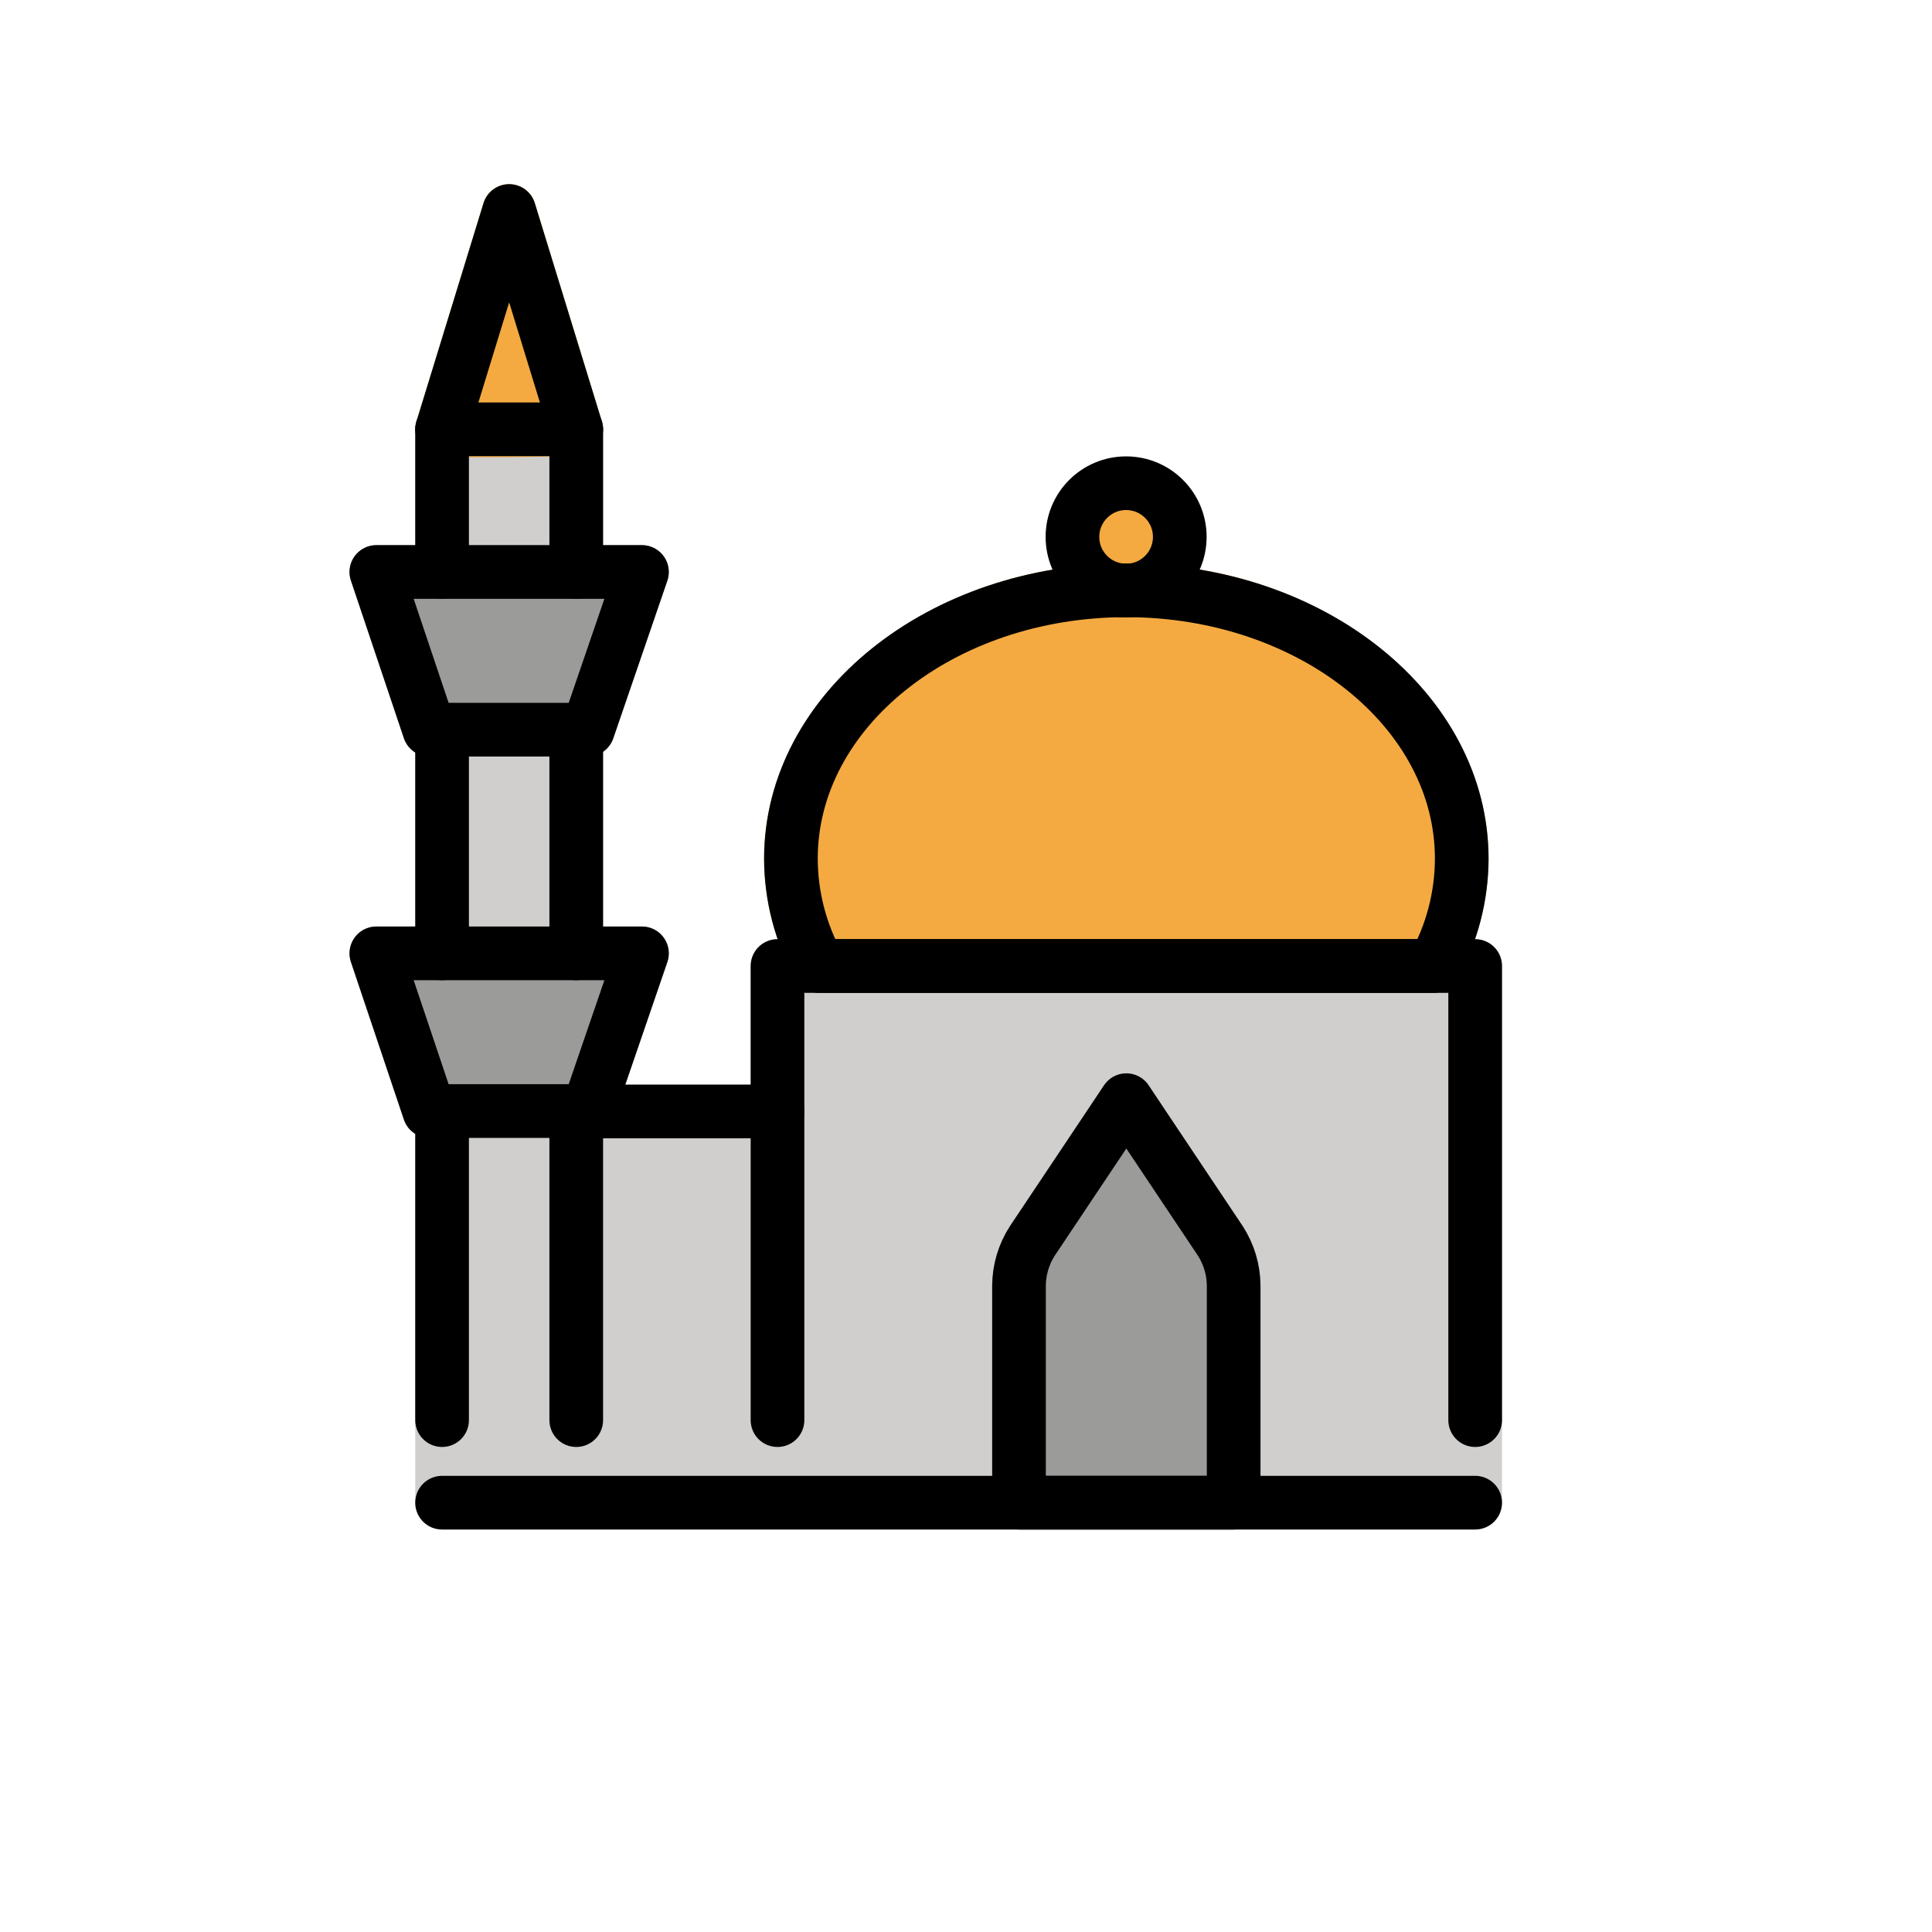
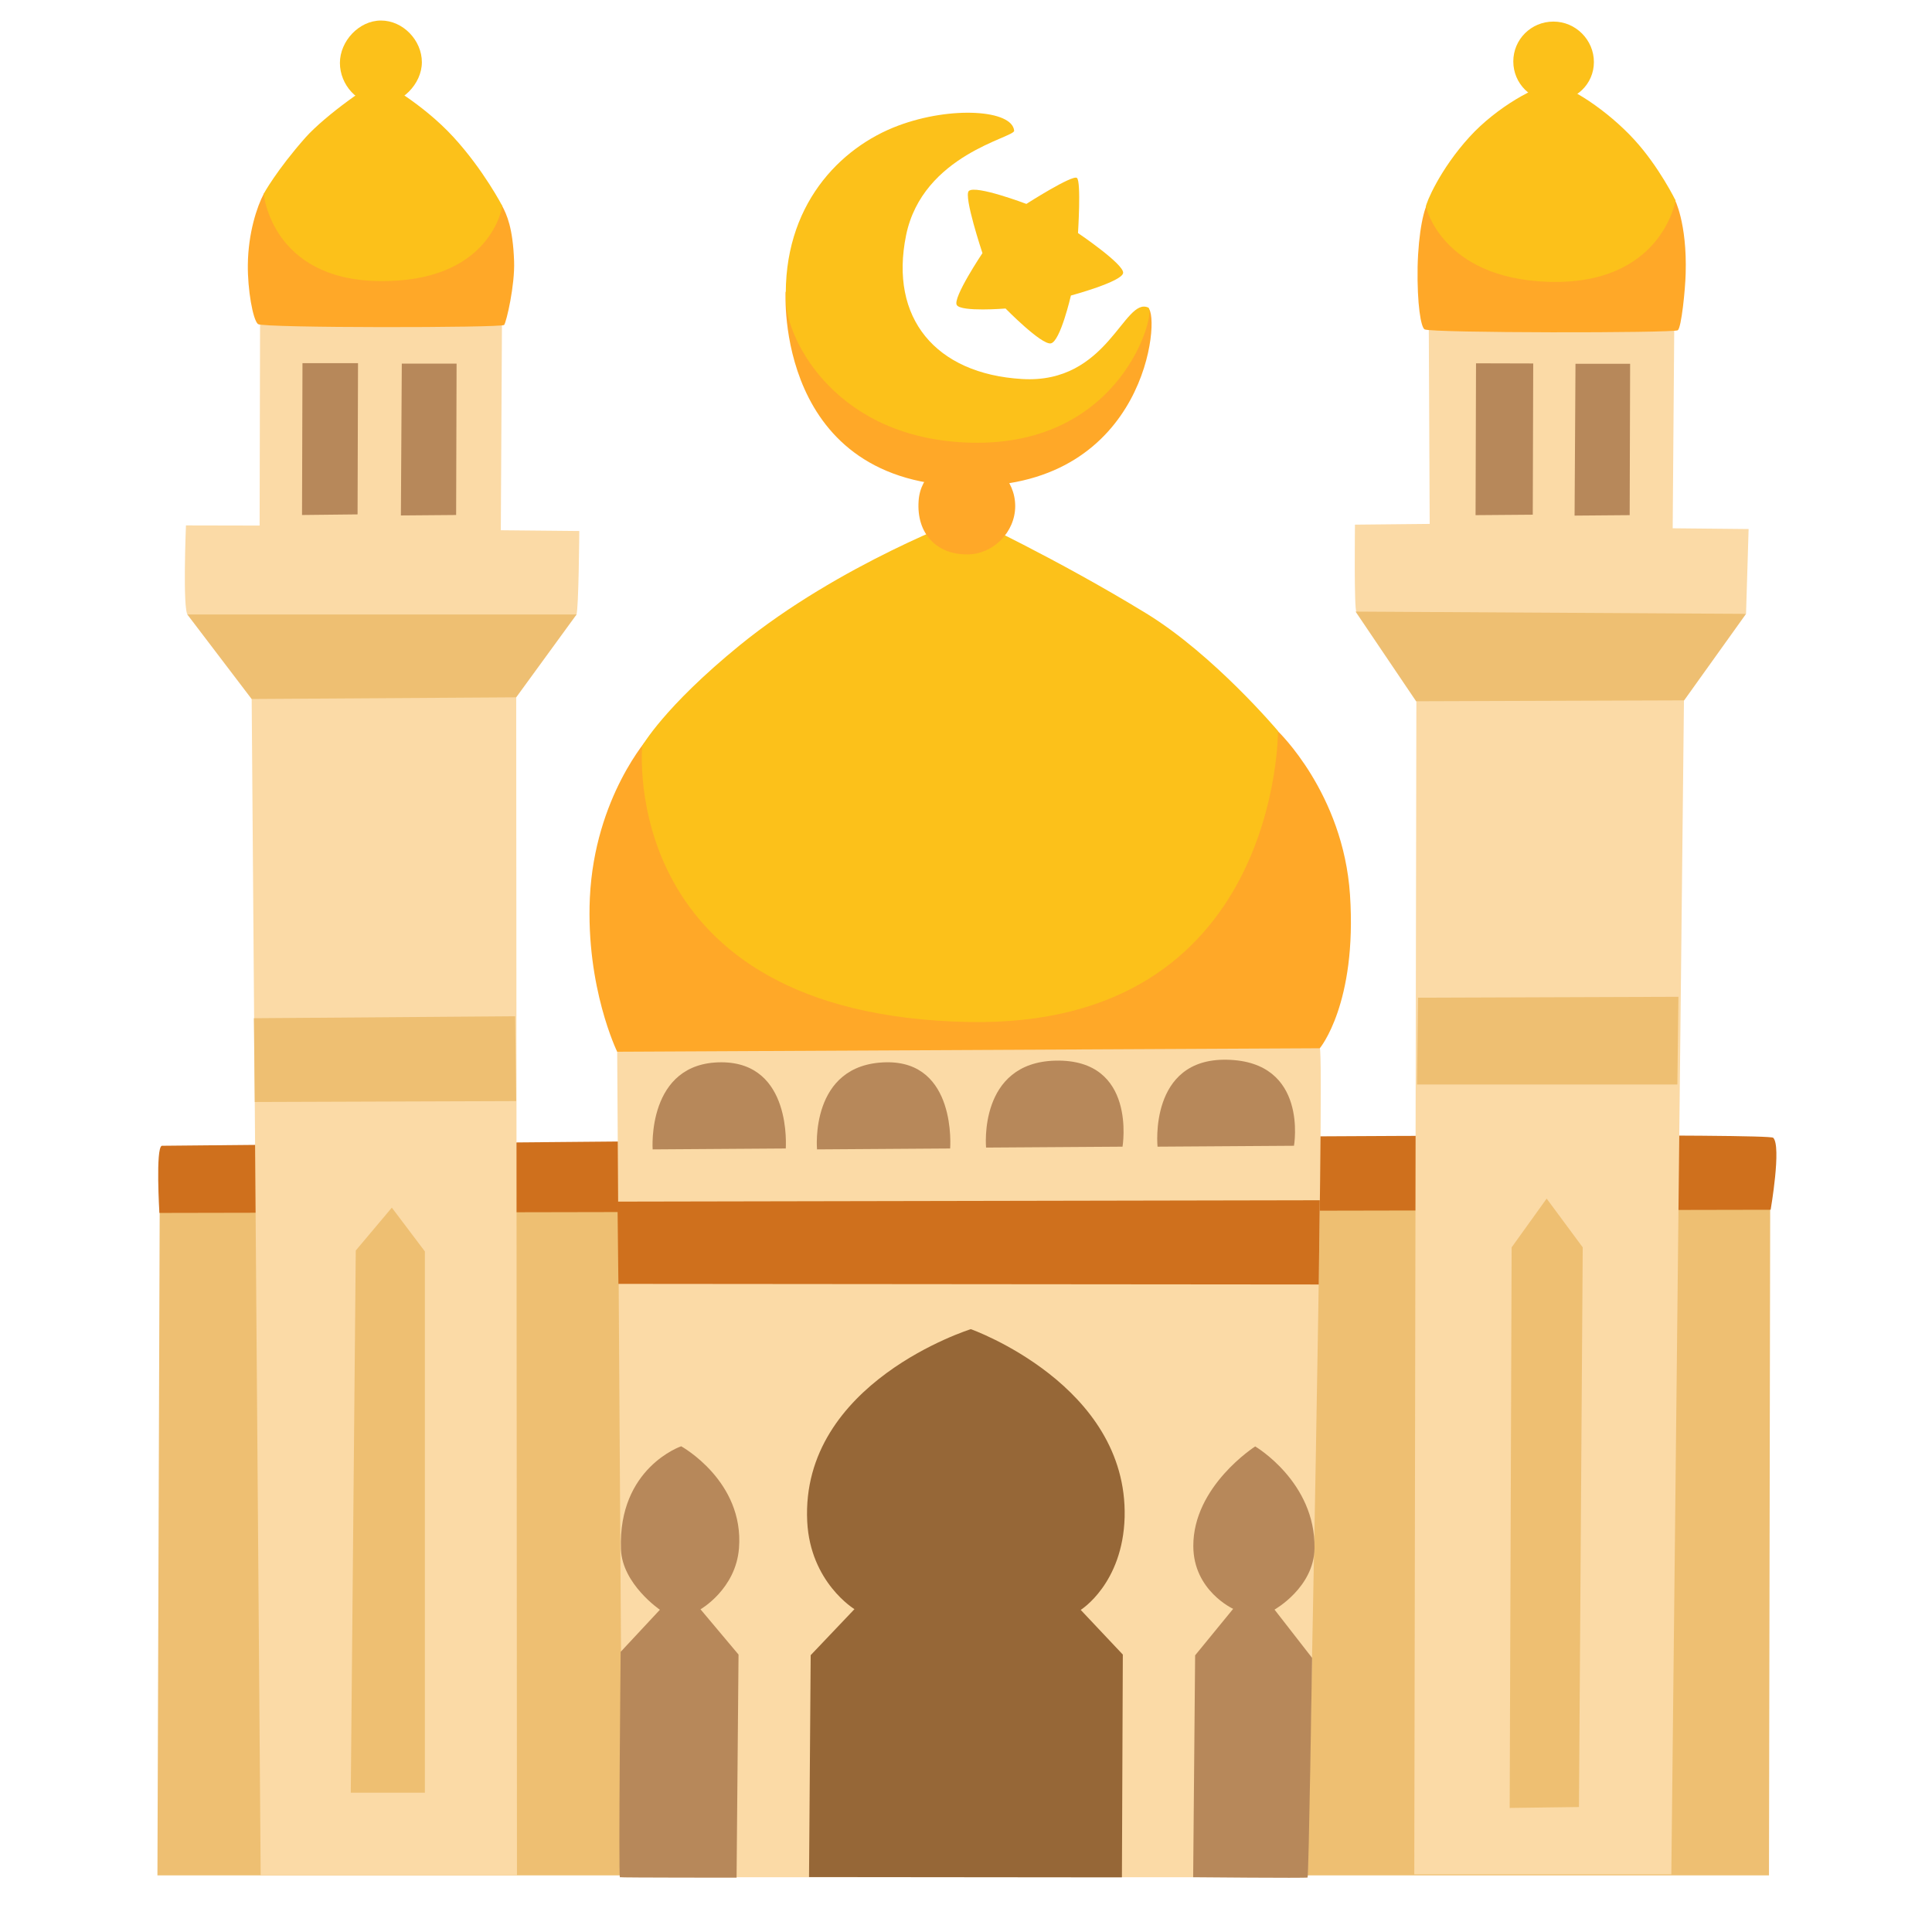
- <svg xmlns="http://www.w3.org/2000/svg" id="emoji" viewBox="0 0 72 72">
-   <g id="color">
-     <path fill="#d0cfce" d="M54.975,35h-26a.999.999,0,0,0-1,1v5.42h-5.5V16a1,1,0,0,0-1-1h-5a1,1,0,0,0-1,1V56a.999.999,0,0,0,1,1h5l.001,0H54.975a.999.999,0,0,0,1-1V36A1,1,0,0,0,54.975,35Z" />
-     <circle cx="41.967" cy="20.008" r="2" fill="#f4aa41" />
-     <path fill="#9b9b9a" d="M41.975,41l-3.496,5.244a3,3,0,0,0-.504,1.664V56h8V47.908a3,3,0,0,0-.504-1.664Z" />
-     <path fill="#9b9b9a" d="M21.908,28.192H16a1,1,0,0,1-.948-.682l-1.975-5.876a1.001,1.001,0,0,1,.948-1.318H23.924A1.001,1.001,0,0,1,24.87,21.64l-2.016,5.877A1.001,1.001,0,0,1,21.908,28.192Z" />
-     <path fill="#9b9b9a" d="M21.908,42.405H16a1,1,0,0,1-.948-.682l-1.975-5.877a1.001,1.001,0,0,1,.948-1.318H23.924a1.001,1.001,0,0,1,.946,1.324L22.855,41.73A1.001,1.001,0,0,1,21.908,42.405Z" />
-     <path fill="#f4aa41" d="M53.435,37h-22.92a1.002,1.002,0,0,1-.877-.519A9.347,9.347,0,0,1,28.475,32c0-6.065,6.056-11,13.5-11s13.5,4.935,13.5,11a9.347,9.347,0,0,1-1.163,4.481A1.001,1.001,0,0,1,53.435,37Z" />
-     <path fill="#f4aa41" d="M21.475,17c-.428,0-4.765.118-5.294-.044a1.001,1.001,0,0,1-.662-1.25l2.5-8.137a1,1,0,0,1,1.912,0l2.5,8.137a1.001,1.001,0,0,1-.662,1.25A1.013,1.013,0,0,1,21.475,17Z" />
-   </g>
-   <g id="line">
-     <rect x="41.967" y="15.008" height="3" fill="none" stroke="#000" stroke-miterlimit="10" />
-     <path fill="none" stroke="#000" stroke-linecap="round" stroke-linejoin="round" stroke-width="2" d="M54.475,32a8.279,8.279,0,0,1-1.04,4h-22.92a8.279,8.279,0,0,1-1.04-4c0-5.52,5.6-10,12.5-10S54.475,26.48,54.475,32Z" />
-     <path fill="none" stroke="#000" stroke-linecap="round" stroke-linejoin="round" stroke-width="2" d="M54.975,56h-38.5" />
-     <path fill="none" stroke="#000" stroke-linecap="round" stroke-linejoin="round" stroke-width="2" d="M28.975,52.924V36h26V52.924" />
-     <path fill="none" stroke="#000" stroke-linecap="round" stroke-linejoin="round" stroke-width="2" d="M21.475,41.42h7.5" />
-     <circle cx="41.967" cy="20.008" r="2" fill="none" stroke="#000" stroke-linecap="round" stroke-linejoin="round" stroke-width="2" />
-     <rect x="41.967" y="15.008" height="3" fill="none" stroke="#000" stroke-linecap="round" stroke-linejoin="round" stroke-width="2" />
-     <path fill="none" stroke="#000" stroke-linecap="round" stroke-linejoin="round" stroke-width="2" d="M45.975,47.91V56h-8V47.91a3.11,3.11,0,0,1,.5-1.67l2.84-4.25.66-.99.66.99,2.84,4.25A3.11,3.11,0,0,1,45.975,47.91Z" />
-     <line x1="16.475" x2="16.475" y1="52.924" y2="41.42" fill="none" stroke="#000" stroke-linecap="round" stroke-linejoin="round" stroke-width="2" />
-     <line x1="21.475" x2="21.475" y1="41.42" y2="52.924" fill="none" stroke="#000" stroke-linecap="round" stroke-linejoin="round" stroke-width="2" />
-     <polyline fill="none" stroke="#000" stroke-linecap="round" stroke-linejoin="round" stroke-width="2" points="16.475 21.316 16.475 16 21.475 16 21.475 21.316" />
-     <polygon fill="none" stroke="#000" stroke-linecap="round" stroke-linejoin="round" stroke-width="2" points="21.908 27.193 16 27.193 14.025 21.316 23.924 21.316 21.908 27.193" />
-     <polygon fill="none" stroke="#000" stroke-linecap="round" stroke-linejoin="round" stroke-width="2" points="21.908 41.405 16 41.405 14.025 35.529 23.924 35.529 21.908 41.405" />
-     <polyline fill="none" stroke="#000" stroke-linecap="round" stroke-linejoin="round" stroke-width="2" points="16.475 16 18.975 7.863 21.475 16" />
-     <line x1="16.475" x2="16.475" y1="27.193" y2="35.529" fill="none" stroke="#000" stroke-linecap="round" stroke-linejoin="round" stroke-width="2" />
-     <line x1="21.475" x2="21.475" y1="27.193" y2="35.529" fill="none" stroke="#000" stroke-linecap="round" stroke-linejoin="round" stroke-width="2" />
-   </g>
+ <svg xmlns="http://www.w3.org/2000/svg" version="1.1" id="Layer_2" x="0px" y="0px" viewBox="0 0 128 128" style="enable-background:new 0 0 128 128;" xml:space="preserve">
+   <polygon style="fill:#EEBF72;" points="10.43,124.25 10.58,79.93 12.29,78.59 115.18,78.59 117.28,79.55 117.2,124.25 " />
+   <path style="fill:#CF701D;" d="M10.72,75.91c-0.42,0.14-0.16,4.45-0.16,4.45l106.75-0.21c0,0,0.73-4.21,0.17-4.77  C116.92,74.83,10.72,75.91,10.72,75.91z" />
+   <path style="fill:#FBDAA6;" d="M94.66,21.59l0.06,13.12l-4.95,0.05c0,0-0.07,5.72,0.1,5.78c0.37,0.12,11.56,2.65,11.56,2.65  l14.25-2.52l0.17-5.62L110.82,35l0.11-14.19l-11.3-0.79L94.66,21.59z" />
+   <polygon style="fill:#FBDAA6;" points="93.84,45.2 93.7,124.18 110.73,124.18 111.59,44.2 " />
+   <path style="fill:#FBDAA6;" d="M42.52,66.3c0,0-1.63,3.14-1.63,3.37c0,0.23,0.35,54.7,0.35,54.7h45.39c0,0,1.16-54.46,0.81-54.93  C87.09,68.98,42.52,66.3,42.52,66.3z" />
+   <path style="fill:#FBDAA6;" d="M17.23,21.36c0,0.4-0.03,13.46-0.03,13.46l-4.88-0.01c0,0-0.23,5.62,0.12,5.93  c0.52,0.46,14.94,2.69,14.94,2.69s10.57-2.14,10.81-2.71c0.15-0.36,0.19-5.54,0.19-5.54l-5.2-0.05l0.08-14.33l-9.66-0.89  L17.23,21.36z" />
+   <polygon style="fill:#FBDAA6;" points="16.67,45.76 17.27,124.25 34.25,124.25 34.2,45.09 " />
+   <polygon style="fill:#EEBF72;" points="12.41,40.71 38.2,40.71 34.2,46.2 16.67,46.31 " />
+   <polygon style="fill:#EEBF72;" points="16.82,67.46 34.13,67.33 34.2,72.95 16.88,73.01 " />
+   <polygon style="fill:#EEBF72;" points="23.24,118.77 28.15,118.77 28.15,82.91 25.96,80.01 23.57,82.85 " />
+   <polygon style="fill:#EEBF72;" points="100.02,119.78 104.61,119.72 104.86,82.64 102.47,79.41 100.15,82.64 " />
+   <polygon style="fill:#EEBF72;" points="93.95,66.1 93.88,71.85 111.13,71.85 111.2,66.04 " />
+   <polygon style="fill:#EEBF72;" points="93.82,46.46 111.58,46.4 115.68,40.67 89.81,40.52 " />
+   <polygon style="fill:#CF701D;" points="40.97,85.06 40.91,79.61 87.44,79.52 87.37,85.1 " />
+   <polygon style="fill:#B7885A;" points="97.79,24.07 101.58,24.08 101.55,34.1 97.76,34.13 " />
+   <polygon style="fill:#B7885A;" points="104.38,24.1 108,24.1 107.97,34.13 104.32,34.16 " />
+   <polygon style="fill:#B7885A;" points="20.04,24.06 23.72,24.06 23.69,34.08 20.01,34.12 " />
+   <polygon style="fill:#B7885A;" points="26.62,24.09 30.25,24.09 30.22,34.12 26.56,34.15 " />
+   <path style="fill:#B7885A;" d="M47.79,70.38c-4.96,0-4.55,5.77-4.55,5.77l8.82-0.06C52.05,76.09,52.51,70.38,47.79,70.38z" />
+   <path style="fill:#B7885A;" d="M54.13,76.15c0,0-0.52-5.65,4.55-5.77c4.73-0.11,4.27,5.71,4.27,5.71L54.13,76.15z" />
+   <path style="fill:#B7885A;" d="M85.73,75.91c0,0,0.98-5.59-4.44-5.7c-5.2-0.11-4.6,5.76-4.6,5.76L85.73,75.91z" />
+   <path style="fill:#B7885A;" d="M74.37,75.97c0,0,0.98-5.82-4.44-5.7c-5.14,0.12-4.6,5.76-4.6,5.76L74.37,75.97z" />
+   <path style="fill:#B7885A;" d="M79.05,124.37l0.13-14.7l2.52-3.08c0,0-2.63-1.2-2.64-4.15c-0.02-3.98,4.1-6.61,4.1-6.61  s4,2.35,3.93,6.75c-0.04,2.6-2.65,4.06-2.65,4.06l2.49,3.2c0,0-0.22,14.49-0.3,14.55C86.54,124.44,79.05,124.37,79.05,124.37z" />
+   <path style="fill:#B7885A;" d="M41.07,124.37c-0.1-0.03,0.05-14.93,0.05-14.93l2.6-2.79c0,0-2.5-1.7-2.58-4.01  c-0.2-5.4,3.99-6.82,3.99-6.82s4.18,2.3,3.83,6.75c-0.21,2.72-2.55,4.05-2.55,4.05l2.52,3L48.8,124.4  C48.8,124.4,41.17,124.4,41.07,124.37z" />
+   <path style="fill:#966737;" d="M64.32,88.06c0,0-11.29,3.52-10.84,12.74c0.2,4.04,3.13,5.81,3.13,5.81l-2.9,3.05l-0.11,14.7  l20.73,0.02l0.06-14.76l-2.79-2.96c0,0,2.79-1.73,2.91-6.15C74.72,91.75,64.32,88.06,64.32,88.06z" />
+   <path style="fill:#FFA828;" d="M40.89,69.68l46.55-0.23c0,0,2.48-2.96,2-10.18c-0.45-6.73-4.79-10.84-4.79-10.84l-28.64,0.49  l-13-0.11c0,0-3.61,3.97-3.93,10.66C38.81,65.43,40.89,69.68,40.89,69.68z" />
+   <path style="fill:#FCC11A;" d="M64.11,34.26c0,0-8.47,3.1-15.1,8.49c-5.04,4.11-6.46,6.67-6.46,6.67s-1.73,17.83,21.61,18.29  c20.63,0.41,20.51-19.28,20.51-19.28s-4.23-5.03-8.71-7.78C70.01,37.01,64.11,34.26,64.11,34.26z" />
+   <path style="fill:#FFA828;" d="M67.26,33.53c0-1.73-1.4-3.13-3.12-3.13c-1.72,0-3.17,1.07-3.28,2.79c-0.15,2.18,1.21,3.55,3.21,3.54  C65.79,36.74,67.26,35.26,67.26,33.53z" />
+   <path style="fill:#FFA828;" d="M54.43,15.99l-2.38,3.36c0,0-0.74,12.86,12.25,12.86c11.72,0,12.57-11.27,11.78-11.78  c-0.39-0.26-5.49,5.84-5.72,5.9c-0.23,0.06-9.18-0.63-9.41-0.92C60.73,25.11,54.43,15.99,54.43,15.99z" />
+   <path style="fill:#FCC11A;" d="M64.19,12.65c-0.37,0.32,0.9,4.12,0.9,4.12s-1.99,2.97-1.7,3.44s3.23,0.23,3.23,0.23  s2.37,2.42,3,2.31c0.63-0.12,1.33-3.17,1.33-3.17s3.41-0.92,3.46-1.5c0.06-0.58-2.99-2.64-2.99-2.64s0.22-3.42-0.07-3.65  C71.06,11.55,68,13.51,68,13.51S64.65,12.24,64.19,12.65z" />
+   <path style="fill:#FCC11A;" d="M67.19,8.66c0.04,0.46-6.06,1.56-7.16,6.93c-1.12,5.49,1.96,9.18,7.68,9.52  c5.71,0.35,6.75-5.48,8.37-4.73c0.54,0.25-1.67,9.18-11.72,8.95c-8.9-0.2-12.2-6.74-12.29-9.35c-0.23-6.35,3.58-10.22,7.45-11.66  C63.03,7.01,67.07,7.28,67.19,8.66z" />
+   <path style="fill:#FFA828;" d="M94.38,21.82c0.41,0.25,16.54,0.25,16.78,0.06c0.24-0.19,0.49-2.67,0.52-3.75  c0.1-3.39-0.74-4.95-0.74-4.95s-15.83-0.33-16.21,0.06c-0.39,0.39-0.76,2.17-0.81,4.45C93.88,20.19,94.14,21.67,94.38,21.82z" />
+   <path style="fill:#FFA828;" d="M17.09,21.47c0.32,0.27,16.16,0.25,16.31,0.06c0.15-0.19,0.72-2.63,0.66-4.23  c-0.08-2.23-0.49-3.08-0.79-3.66c-0.62-1.21-15.36-1.62-15.8-0.79s-1.03,2.59-1.05,4.7C16.4,19.17,16.75,21.18,17.09,21.47z" />
+   <path style="fill:#FCC11A;" d="M27.95,4.12c0,1.45-1.35,2.81-2.81,2.81c-1.46,0-2.62-1.32-2.62-2.76s1.26-2.81,2.72-2.81  C26.7,1.36,27.95,2.67,27.95,4.12z" />
+   <path style="fill:#FCC11A;" d="M105.6,4.11c0,1.46-1.19,2.6-2.68,2.6s-2.66-1.18-2.66-2.64s1.18-2.64,2.66-2.64  S105.6,2.65,105.6,4.11z" />
+   <path style="fill:#FCC11A;" d="M94.47,13.69c0,0,1.04,4.73,8.06,4.98c7.56,0.27,8.48-5.39,8.48-5.39s-1.09-2.23-2.73-4.02  c-1.74-1.91-4.4-3.67-5.43-3.67c-0.95,0-3.69,1.5-5.49,3.48C95.38,11.24,94.47,13.47,94.47,13.69z" />
+   <path style="fill:#FCC11A;" d="M25.23,5.36c-0.45,0-3.67,2.27-4.99,3.75c-1.92,2.17-2.77,3.73-2.77,3.73s0.51,5.63,7.53,5.78  c7.55,0.16,8.28-4.97,8.28-4.97s-1.24-2.39-3.23-4.56C27.95,6.8,25.23,5.36,25.23,5.36z" />
</svg>
